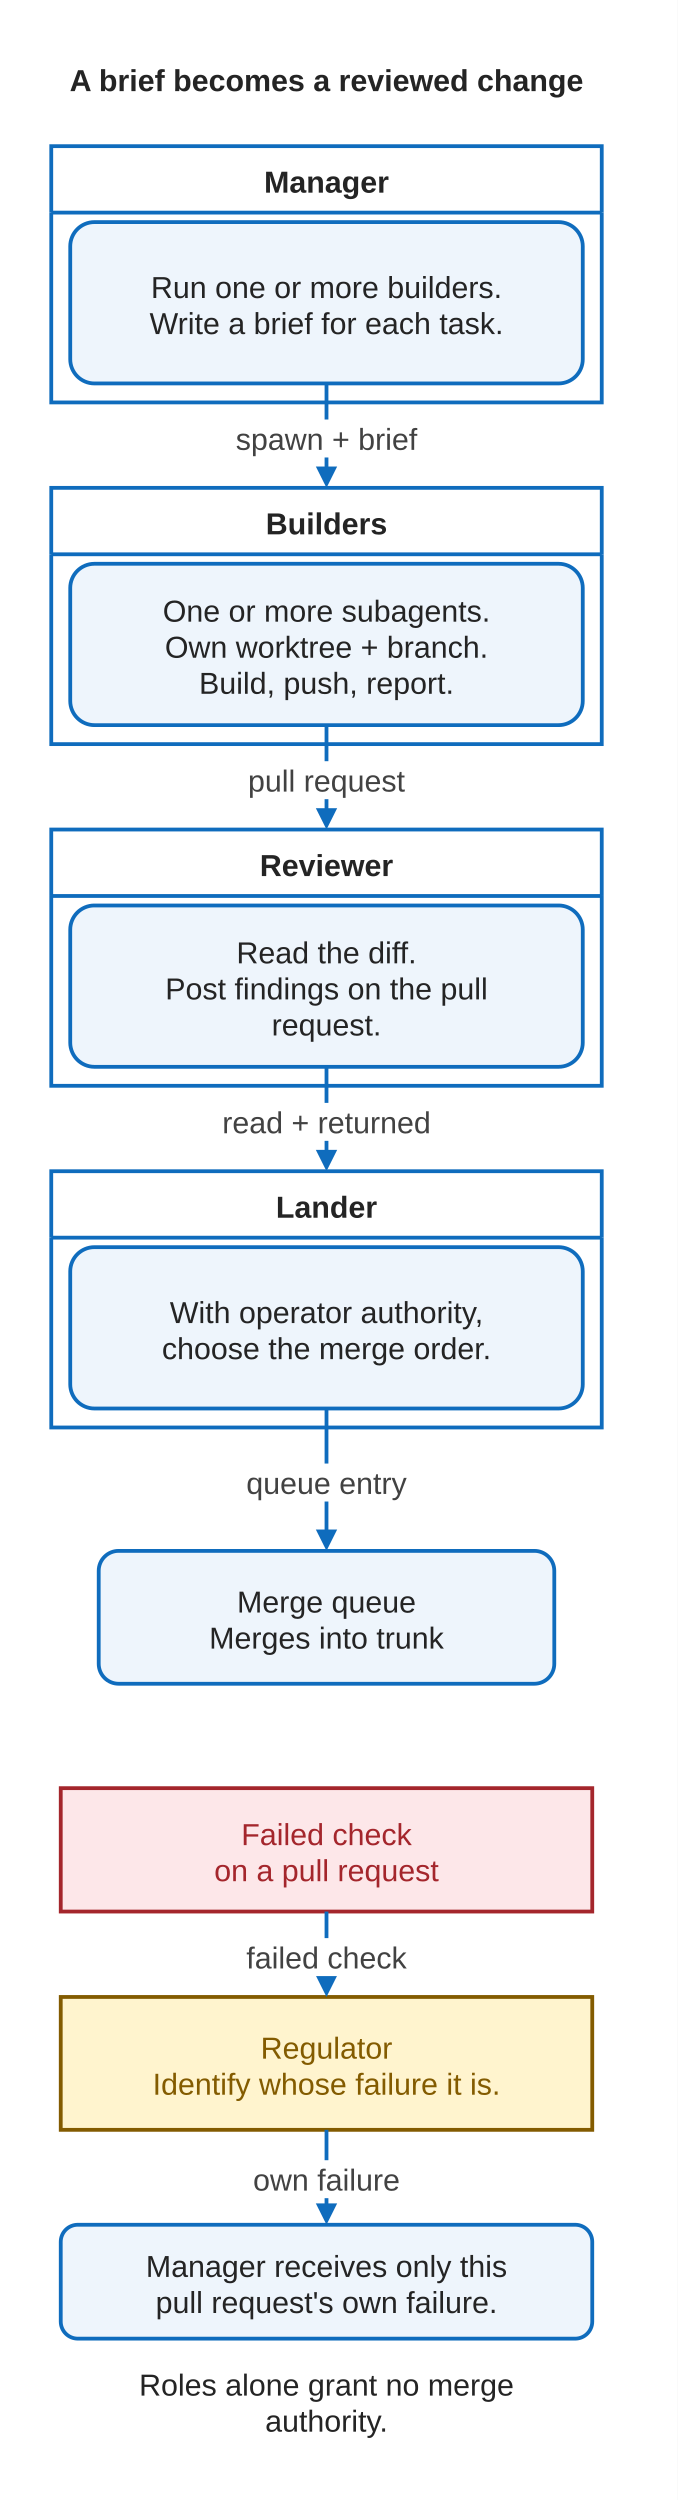
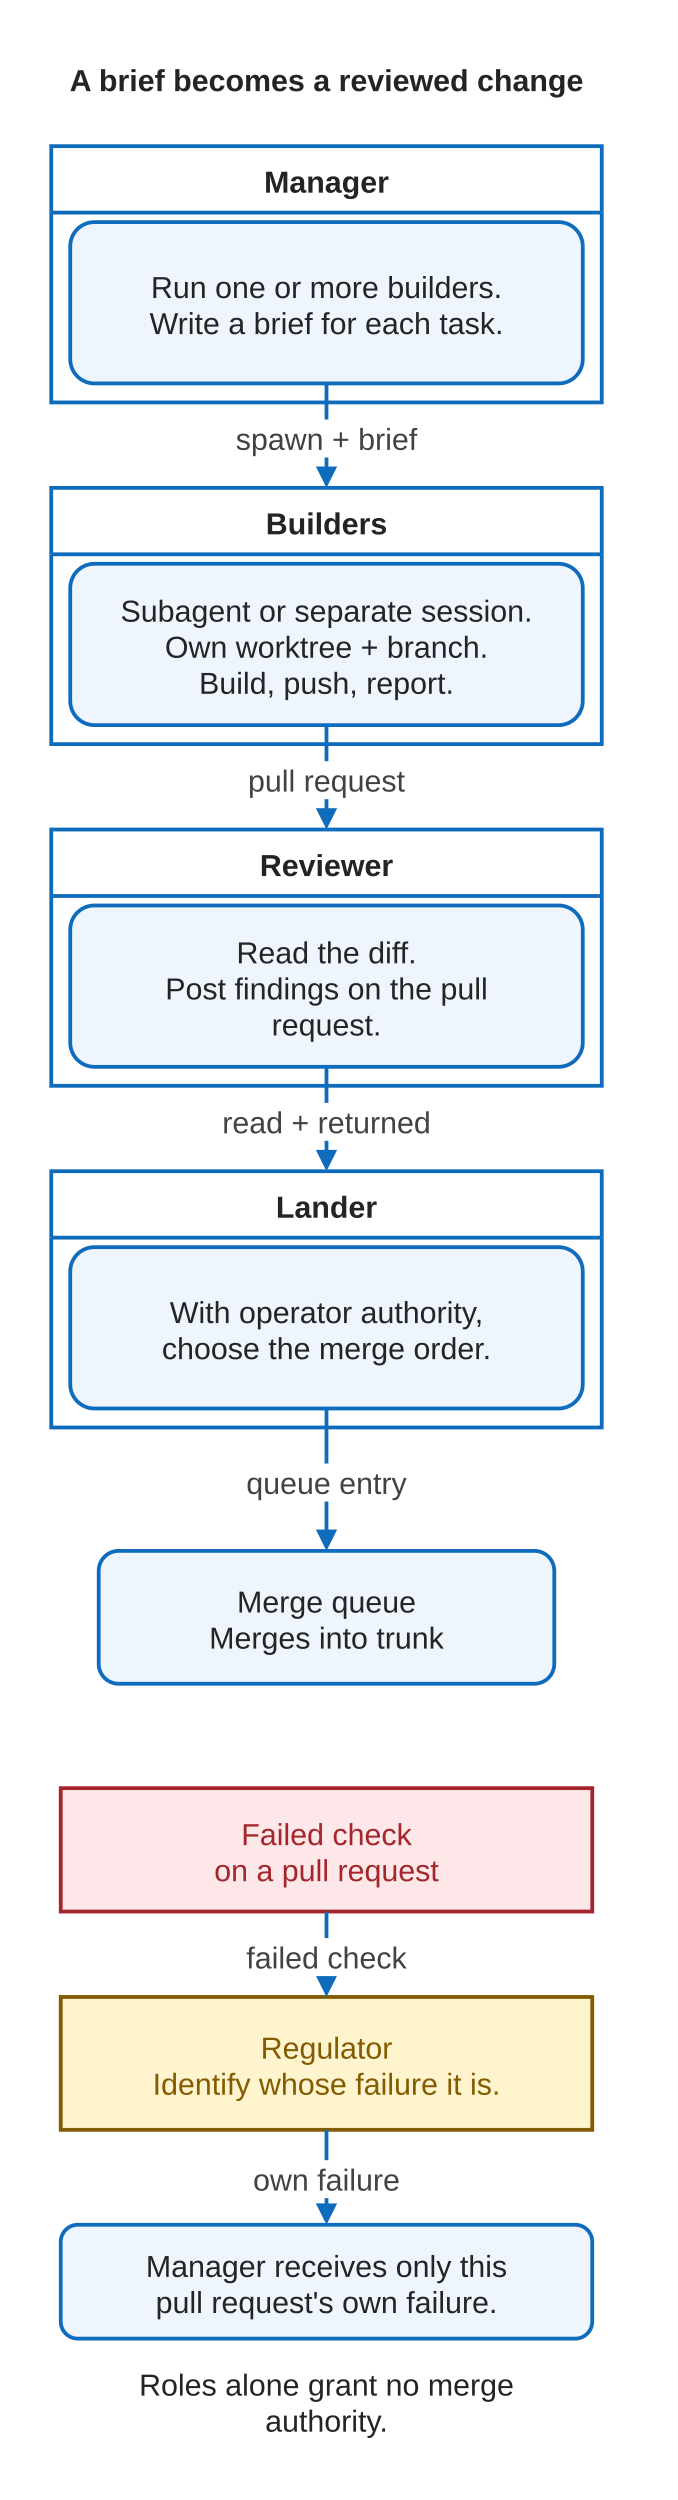
- <svg xmlns="http://www.w3.org/2000/svg" style="background: #ffffff; background-color: #ffffff; color-scheme: light;" version="1.1" width="357px" height="1317px" viewBox="0 0 357 1317" content="&lt;mxfile host=&quot;Electron&quot;&gt;&#10;  &lt;diagram name=&quot;Mobile&quot; id=&quot;Mobile&quot;&gt;&#10;    &lt;mxGraphModel dx=&quot;-184&quot; dy=&quot;-332&quot; grid=&quot;0&quot; gridSize=&quot;10&quot; guides=&quot;1&quot; tooltips=&quot;1&quot; connect=&quot;1&quot; arrows=&quot;1&quot; fold=&quot;0&quot; page=&quot;0&quot; pageScale=&quot;1&quot; pageWidth=&quot;320&quot; pageHeight=&quot;1280&quot; background=&quot;#ffffff&quot; math=&quot;0&quot; shadow=&quot;0&quot;&gt;&#10;      &lt;root&gt;&#10;        &lt;mxCell id=&quot;0&quot; /&gt;&#10;        &lt;mxCell id=&quot;1&quot; parent=&quot;0&quot; /&gt;&#10;        &lt;mxCell id=&quot;canvas&quot; parent=&quot;1&quot; style=&quot;html=0;fontFamily=Segoe UI,Arial,sans-serif;fontSize=16;fontColor=#242424;strokeColor=#0f6cbd;strokeWidth=2;fillColor=#eef5fc;spacing=10;fillColor=#ffffff;strokeColor=none;fontFamily=Segoe UI,Arial,sans-serif;fontSize=16;&quot; value=&quot;&quot; vertex=&quot;1&quot;&gt;&#10;          &lt;mxGeometry height=&quot;1280&quot; width=&quot;320&quot; as=&quot;geometry&quot; /&gt;&#10;        &lt;/mxCell&gt;&#10;        &lt;mxCell id=&quot;title&quot; parent=&quot;1&quot; style=&quot;html=0;fontFamily=Segoe UI,Arial,sans-serif;fontSize=16;fontColor=#242424;strokeColor=#0f6cbd;strokeWidth=2;fillColor=#eef5fc;spacing=10;fillColor=none;strokeColor=none;spacing=0;fontStyle=1;fontFamily=Segoe UI,Arial,sans-serif;fontSize=16;&quot; value=&quot;A brief becomes a reviewed change&quot; vertex=&quot;1&quot;&gt;&#10;          &lt;mxGeometry height=&quot;42&quot; width=&quot;300&quot; x=&quot;10&quot; y=&quot;8&quot; as=&quot;geometry&quot; /&gt;&#10;        &lt;/mxCell&gt;&#10;        &lt;mxCell id=&quot;lane0&quot; parent=&quot;1&quot; style=&quot;html=0;fontFamily=Segoe UI,Arial,sans-serif;fontSize=16;fontColor=#242424;strokeColor=#0f6cbd;strokeWidth=2;fillColor=#eef5fc;spacing=10;swimlane;startSize=35;container=1;fillColor=#ffffff;fontFamily=Segoe UI,Arial,sans-serif;fontSize=16;&quot; value=&quot;Manager&quot; vertex=&quot;1&quot;&gt;&#10;          &lt;mxGeometry height=&quot;135&quot; width=&quot;290&quot; x=&quot;15&quot; y=&quot;65&quot; as=&quot;geometry&quot; /&gt;&#10;        &lt;/mxCell&gt;&#10;        &lt;mxCell id=&quot;role0&quot; parent=&quot;lane0&quot; style=&quot;html=0;fontFamily=Segoe UI,Arial,sans-serif;fontSize=16;fontColor=#242424;strokeColor=#0f6cbd;strokeWidth=2;fillColor=#eef5fc;spacing=10;rounded=1;fontFamily=Segoe UI,Arial,sans-serif;fontSize=16;&quot; value=&quot;Run one or more builders.&amp;#xa;Write a brief for each task.&quot; vertex=&quot;1&quot;&gt;&#10;          &lt;mxGeometry height=&quot;85&quot; width=&quot;270&quot; x=&quot;10&quot; y=&quot;40&quot; as=&quot;geometry&quot; /&gt;&#10;        &lt;/mxCell&gt;&#10;        &lt;mxCell id=&quot;lane1&quot; parent=&quot;1&quot; style=&quot;html=0;fontFamily=Segoe UI,Arial,sans-serif;fontSize=16;fontColor=#242424;strokeColor=#0f6cbd;strokeWidth=2;fillColor=#eef5fc;spacing=10;swimlane;startSize=35;container=1;fillColor=#ffffff;fontFamily=Segoe UI,Arial,sans-serif;fontSize=16;&quot; value=&quot;Builders&quot; vertex=&quot;1&quot;&gt;&#10;          &lt;mxGeometry height=&quot;135&quot; width=&quot;290&quot; x=&quot;15&quot; y=&quot;245&quot; as=&quot;geometry&quot; /&gt;&#10;        &lt;/mxCell&gt;&#10;        &lt;mxCell id=&quot;role1&quot; parent=&quot;lane1&quot; style=&quot;html=0;fontFamily=Segoe UI,Arial,sans-serif;fontSize=16;fontColor=#242424;strokeColor=#0f6cbd;strokeWidth=2;fillColor=#eef5fc;spacing=10;rounded=1;fontFamily=Segoe UI,Arial,sans-serif;fontSize=16;&quot; value=&quot;One or more subagents.&amp;#xa;Own worktree + branch.&amp;#xa;Build, push, report.&quot; vertex=&quot;1&quot;&gt;&#10;          &lt;mxGeometry height=&quot;85&quot; width=&quot;270&quot; x=&quot;10&quot; y=&quot;40&quot; as=&quot;geometry&quot; /&gt;&#10;        &lt;/mxCell&gt;&#10;        &lt;mxCell id=&quot;handoff1&quot; edge=&quot;1&quot; parent=&quot;1&quot; source=&quot;role0&quot; style=&quot;edgeStyle=orthogonalEdgeStyle;rounded=0;html=0;fontFamily=Segoe UI,Arial,sans-serif;fontSize=16;fontColor=#424242;labelBackgroundColor=#ffffff;strokeColor=#0f6cbd;strokeWidth=2;endArrow=block;endFill=1;&quot; target=&quot;lane1&quot; value=&quot;spawn + brief&quot;&gt;&#10;          &lt;mxGeometry relative=&quot;1&quot; as=&quot;geometry&quot; /&gt;&#10;        &lt;/mxCell&gt;&#10;        &lt;mxCell id=&quot;lane2&quot; parent=&quot;1&quot; style=&quot;html=0;fontFamily=Segoe UI,Arial,sans-serif;fontSize=16;fontColor=#242424;strokeColor=#0f6cbd;strokeWidth=2;fillColor=#eef5fc;spacing=10;swimlane;startSize=35;container=1;fillColor=#ffffff;fontFamily=Segoe UI,Arial,sans-serif;fontSize=16;&quot; value=&quot;Reviewer&quot; vertex=&quot;1&quot;&gt;&#10;          &lt;mxGeometry height=&quot;135&quot; width=&quot;290&quot; x=&quot;15&quot; y=&quot;425&quot; as=&quot;geometry&quot; /&gt;&#10;        &lt;/mxCell&gt;&#10;        &lt;mxCell id=&quot;role2&quot; parent=&quot;lane2&quot; style=&quot;html=0;fontFamily=Segoe UI,Arial,sans-serif;fontSize=16;fontColor=#242424;strokeColor=#0f6cbd;strokeWidth=2;fillColor=#eef5fc;spacing=10;rounded=1;fontFamily=Segoe UI,Arial,sans-serif;fontSize=16;&quot; value=&quot;Read the diff.&amp;#xa;Post findings on the pull&amp;#xa;request.&quot; vertex=&quot;1&quot;&gt;&#10;          &lt;mxGeometry height=&quot;85&quot; width=&quot;270&quot; x=&quot;10&quot; y=&quot;40&quot; as=&quot;geometry&quot; /&gt;&#10;        &lt;/mxCell&gt;&#10;        &lt;mxCell id=&quot;handoff2&quot; edge=&quot;1&quot; parent=&quot;1&quot; source=&quot;role1&quot; style=&quot;edgeStyle=orthogonalEdgeStyle;rounded=0;html=0;fontFamily=Segoe UI,Arial,sans-serif;fontSize=16;fontColor=#424242;labelBackgroundColor=#ffffff;strokeColor=#0f6cbd;strokeWidth=2;endArrow=block;endFill=1;&quot; target=&quot;lane2&quot; value=&quot;pull request&quot;&gt;&#10;          &lt;mxGeometry relative=&quot;1&quot; as=&quot;geometry&quot; /&gt;&#10;        &lt;/mxCell&gt;&#10;        &lt;mxCell id=&quot;lane3&quot; parent=&quot;1&quot; style=&quot;html=0;fontFamily=Segoe UI,Arial,sans-serif;fontSize=16;fontColor=#242424;strokeColor=#0f6cbd;strokeWidth=2;fillColor=#eef5fc;spacing=10;swimlane;startSize=35;container=1;fillColor=#ffffff;fontFamily=Segoe UI,Arial,sans-serif;fontSize=16;&quot; value=&quot;Lander&quot; vertex=&quot;1&quot;&gt;&#10;          &lt;mxGeometry height=&quot;135&quot; width=&quot;290&quot; x=&quot;15&quot; y=&quot;605&quot; as=&quot;geometry&quot; /&gt;&#10;        &lt;/mxCell&gt;&#10;        &lt;mxCell id=&quot;role3&quot; parent=&quot;lane3&quot; style=&quot;html=0;fontFamily=Segoe UI,Arial,sans-serif;fontSize=16;fontColor=#242424;strokeColor=#0f6cbd;strokeWidth=2;fillColor=#eef5fc;spacing=10;rounded=1;fontFamily=Segoe UI,Arial,sans-serif;fontSize=16;&quot; value=&quot;With operator authority,&amp;#xa;choose the merge order.&quot; vertex=&quot;1&quot;&gt;&#10;          &lt;mxGeometry height=&quot;85&quot; width=&quot;270&quot; x=&quot;10&quot; y=&quot;40&quot; as=&quot;geometry&quot; /&gt;&#10;        &lt;/mxCell&gt;&#10;        &lt;mxCell id=&quot;handoff3&quot; edge=&quot;1&quot; parent=&quot;1&quot; source=&quot;role2&quot; style=&quot;edgeStyle=orthogonalEdgeStyle;rounded=0;html=0;fontFamily=Segoe UI,Arial,sans-serif;fontSize=16;fontColor=#424242;labelBackgroundColor=#ffffff;strokeColor=#0f6cbd;strokeWidth=2;endArrow=block;endFill=1;&quot; target=&quot;lane3&quot; value=&quot;read + returned&quot;&gt;&#10;          &lt;mxGeometry relative=&quot;1&quot; as=&quot;geometry&quot; /&gt;&#10;        &lt;/mxCell&gt;&#10;        &lt;mxCell id=&quot;queue&quot; parent=&quot;1&quot; style=&quot;html=0;fontFamily=Segoe UI,Arial,sans-serif;fontSize=16;fontColor=#242424;strokeColor=#0f6cbd;strokeWidth=2;fillColor=#eef5fc;spacing=10;rounded=1;fontFamily=Segoe UI,Arial,sans-serif;fontSize=16;&quot; value=&quot;Merge queue&amp;#xa;Merges into trunk&quot; vertex=&quot;1&quot;&gt;&#10;          &lt;mxGeometry height=&quot;70&quot; width=&quot;240&quot; x=&quot;40&quot; y=&quot;805&quot; as=&quot;geometry&quot; /&gt;&#10;        &lt;/mxCell&gt;&#10;        &lt;mxCell id=&quot;qe&quot; edge=&quot;1&quot; parent=&quot;1&quot; source=&quot;role3&quot; style=&quot;edgeStyle=orthogonalEdgeStyle;rounded=0;html=0;fontFamily=Segoe UI,Arial,sans-serif;fontSize=16;fontColor=#424242;labelBackgroundColor=#ffffff;strokeColor=#0f6cbd;strokeWidth=2;endArrow=block;endFill=1;&quot; target=&quot;queue&quot; value=&quot;queue entry&quot;&gt;&#10;          &lt;mxGeometry relative=&quot;1&quot; as=&quot;geometry&quot; /&gt;&#10;        &lt;/mxCell&gt;&#10;        &lt;mxCell id=&quot;failed&quot; parent=&quot;1&quot; style=&quot;html=0;fontFamily=Segoe UI,Arial,sans-serif;fontSize=16;fontColor=#242424;strokeColor=#0f6cbd;strokeWidth=2;fillColor=#eef5fc;spacing=10;fillColor=#fde7e9;strokeColor=#a4262c;fontColor=#a4262c;fontFamily=Segoe UI,Arial,sans-serif;fontSize=16;&quot; value=&quot;Failed check&amp;#xa;on a pull request&quot; vertex=&quot;1&quot;&gt;&#10;          &lt;mxGeometry height=&quot;65&quot; width=&quot;280&quot; x=&quot;20&quot; y=&quot;930&quot; as=&quot;geometry&quot; /&gt;&#10;        &lt;/mxCell&gt;&#10;        &lt;mxCell id=&quot;reg&quot; parent=&quot;1&quot; style=&quot;html=0;fontFamily=Segoe UI,Arial,sans-serif;fontSize=16;fontColor=#242424;strokeColor=#0f6cbd;strokeWidth=2;fillColor=#eef5fc;spacing=10;fillColor=#fff4ce;strokeColor=#835b00;fontColor=#835b00;fontFamily=Segoe UI,Arial,sans-serif;fontSize=16;&quot; value=&quot;Regulator&amp;#xa;Identify whose failure it is.&quot; vertex=&quot;1&quot;&gt;&#10;          &lt;mxGeometry height=&quot;70&quot; width=&quot;280&quot; x=&quot;20&quot; y=&quot;1040&quot; as=&quot;geometry&quot; /&gt;&#10;        &lt;/mxCell&gt;&#10;        &lt;mxCell id=&quot;fe&quot; edge=&quot;1&quot; parent=&quot;1&quot; source=&quot;failed&quot; style=&quot;edgeStyle=orthogonalEdgeStyle;rounded=0;html=0;fontFamily=Segoe UI,Arial,sans-serif;fontSize=16;fontColor=#424242;labelBackgroundColor=#ffffff;strokeColor=#0f6cbd;strokeWidth=2;endArrow=block;endFill=1;&quot; target=&quot;reg&quot; value=&quot;failed check&quot;&gt;&#10;          &lt;mxGeometry relative=&quot;1&quot; as=&quot;geometry&quot; /&gt;&#10;        &lt;/mxCell&gt;&#10;        &lt;mxCell id=&quot;back&quot; parent=&quot;1&quot; style=&quot;html=0;fontFamily=Segoe UI,Arial,sans-serif;fontSize=16;fontColor=#242424;strokeColor=#0f6cbd;strokeWidth=2;fillColor=#eef5fc;spacing=10;rounded=1;fontFamily=Segoe UI,Arial,sans-serif;fontSize=16;&quot; value=&quot;Manager receives only this&amp;#xa;pull request&amp;#39;s own failure.&quot; vertex=&quot;1&quot;&gt;&#10;          &lt;mxGeometry height=&quot;60&quot; width=&quot;280&quot; x=&quot;20&quot; y=&quot;1160&quot; as=&quot;geometry&quot; /&gt;&#10;        &lt;/mxCell&gt;&#10;        &lt;mxCell id=&quot;be&quot; edge=&quot;1&quot; parent=&quot;1&quot; source=&quot;reg&quot; style=&quot;edgeStyle=orthogonalEdgeStyle;rounded=0;html=0;fontFamily=Segoe UI,Arial,sans-serif;fontSize=16;fontColor=#424242;labelBackgroundColor=#ffffff;strokeColor=#0f6cbd;strokeWidth=2;endArrow=block;endFill=1;&quot; target=&quot;back&quot; value=&quot;own failure&quot;&gt;&#10;          &lt;mxGeometry relative=&quot;1&quot; as=&quot;geometry&quot; /&gt;&#10;        &lt;/mxCell&gt;&#10;        &lt;mxCell id=&quot;note&quot; parent=&quot;1&quot; style=&quot;html=0;fontFamily=Segoe UI,Arial,sans-serif;fontSize=16;fontColor=#242424;strokeColor=#0f6cbd;strokeWidth=2;fillColor=#eef5fc;spacing=10;fillColor=none;strokeColor=none;spacing=0;fontFamily=Segoe UI,Arial,sans-serif;fontSize=16;&quot; value=&quot;Roles alone grant no merge&amp;#xa;authority.&quot; vertex=&quot;1&quot;&gt;&#10;          &lt;mxGeometry height=&quot;45&quot; width=&quot;300&quot; x=&quot;10&quot; y=&quot;1230&quot; as=&quot;geometry&quot; /&gt;&#10;        &lt;/mxCell&gt;&#10;      &lt;/root&gt;&#10;    &lt;/mxGraphModel&gt;&#10;  &lt;/diagram&gt;&#10;&lt;/mxfile&gt;&#10;">
+ <svg xmlns="http://www.w3.org/2000/svg" style="background: #ffffff; background-color: #ffffff; color-scheme: light;" version="1.1" width="357px" height="1317px" viewBox="0 0 357 1317" content="&lt;mxfile host=&quot;Electron&quot;&gt;&#10;  &lt;diagram name=&quot;Mobile&quot; id=&quot;Mobile&quot;&gt;&#10;    &lt;mxGraphModel dx=&quot;-184&quot; dy=&quot;-332&quot; grid=&quot;0&quot; gridSize=&quot;10&quot; guides=&quot;1&quot; tooltips=&quot;1&quot; connect=&quot;1&quot; arrows=&quot;1&quot; fold=&quot;0&quot; page=&quot;0&quot; pageScale=&quot;1&quot; pageWidth=&quot;320&quot; pageHeight=&quot;1280&quot; background=&quot;#ffffff&quot; math=&quot;0&quot; shadow=&quot;0&quot;&gt;&#10;      &lt;root&gt;&#10;        &lt;mxCell id=&quot;0&quot; /&gt;&#10;        &lt;mxCell id=&quot;1&quot; parent=&quot;0&quot; /&gt;&#10;        &lt;mxCell id=&quot;canvas&quot; parent=&quot;1&quot; style=&quot;html=0;fontFamily=Segoe UI,Arial,sans-serif;fontSize=16;fontColor=#242424;strokeColor=#0f6cbd;strokeWidth=2;fillColor=#eef5fc;spacing=10;fillColor=#ffffff;strokeColor=none;fontFamily=Segoe UI,Arial,sans-serif;fontSize=16;&quot; value=&quot;&quot; vertex=&quot;1&quot;&gt;&#10;          &lt;mxGeometry height=&quot;1280&quot; width=&quot;320&quot; as=&quot;geometry&quot; /&gt;&#10;        &lt;/mxCell&gt;&#10;        &lt;mxCell id=&quot;title&quot; parent=&quot;1&quot; style=&quot;html=0;fontFamily=Segoe UI,Arial,sans-serif;fontSize=16;fontColor=#242424;strokeColor=#0f6cbd;strokeWidth=2;fillColor=#eef5fc;spacing=10;fillColor=none;strokeColor=none;spacing=0;fontStyle=1;fontFamily=Segoe UI,Arial,sans-serif;fontSize=16;&quot; value=&quot;A brief becomes a reviewed change&quot; vertex=&quot;1&quot;&gt;&#10;          &lt;mxGeometry height=&quot;42&quot; width=&quot;300&quot; x=&quot;10&quot; y=&quot;8&quot; as=&quot;geometry&quot; /&gt;&#10;        &lt;/mxCell&gt;&#10;        &lt;mxCell id=&quot;lane0&quot; parent=&quot;1&quot; style=&quot;html=0;fontFamily=Segoe UI,Arial,sans-serif;fontSize=16;fontColor=#242424;strokeColor=#0f6cbd;strokeWidth=2;fillColor=#eef5fc;spacing=10;swimlane;startSize=35;container=1;fillColor=#ffffff;fontFamily=Segoe UI,Arial,sans-serif;fontSize=16;&quot; value=&quot;Manager&quot; vertex=&quot;1&quot;&gt;&#10;          &lt;mxGeometry height=&quot;135&quot; width=&quot;290&quot; x=&quot;15&quot; y=&quot;65&quot; as=&quot;geometry&quot; /&gt;&#10;        &lt;/mxCell&gt;&#10;        &lt;mxCell id=&quot;role0&quot; parent=&quot;lane0&quot; style=&quot;html=0;fontFamily=Segoe UI,Arial,sans-serif;fontSize=16;fontColor=#242424;strokeColor=#0f6cbd;strokeWidth=2;fillColor=#eef5fc;spacing=10;rounded=1;fontFamily=Segoe UI,Arial,sans-serif;fontSize=16;&quot; value=&quot;Run one or more builders.&amp;#xa;Write a brief for each task.&quot; vertex=&quot;1&quot;&gt;&#10;          &lt;mxGeometry height=&quot;85&quot; width=&quot;270&quot; x=&quot;10&quot; y=&quot;40&quot; as=&quot;geometry&quot; /&gt;&#10;        &lt;/mxCell&gt;&#10;        &lt;mxCell id=&quot;lane1&quot; parent=&quot;1&quot; style=&quot;html=0;fontFamily=Segoe UI,Arial,sans-serif;fontSize=16;fontColor=#242424;strokeColor=#0f6cbd;strokeWidth=2;fillColor=#eef5fc;spacing=10;swimlane;startSize=35;container=1;fillColor=#ffffff;fontFamily=Segoe UI,Arial,sans-serif;fontSize=16;&quot; value=&quot;Builders&quot; vertex=&quot;1&quot;&gt;&#10;          &lt;mxGeometry height=&quot;135&quot; width=&quot;290&quot; x=&quot;15&quot; y=&quot;245&quot; as=&quot;geometry&quot; /&gt;&#10;        &lt;/mxCell&gt;&#10;        &lt;mxCell id=&quot;role1&quot; parent=&quot;lane1&quot; style=&quot;html=0;fontFamily=Segoe UI,Arial,sans-serif;fontSize=16;fontColor=#242424;strokeColor=#0f6cbd;strokeWidth=2;fillColor=#eef5fc;spacing=10;rounded=1;fontFamily=Segoe UI,Arial,sans-serif;fontSize=16;&quot; value=&quot;Subagent or separate session.&amp;#xa;Own worktree + branch.&amp;#xa;Build, push, report.&quot; vertex=&quot;1&quot;&gt;&#10;          &lt;mxGeometry height=&quot;85&quot; width=&quot;270&quot; x=&quot;10&quot; y=&quot;40&quot; as=&quot;geometry&quot; /&gt;&#10;        &lt;/mxCell&gt;&#10;        &lt;mxCell id=&quot;handoff1&quot; edge=&quot;1&quot; parent=&quot;1&quot; source=&quot;role0&quot; style=&quot;edgeStyle=orthogonalEdgeStyle;rounded=0;html=0;fontFamily=Segoe UI,Arial,sans-serif;fontSize=16;fontColor=#424242;labelBackgroundColor=#ffffff;strokeColor=#0f6cbd;strokeWidth=2;endArrow=block;endFill=1;&quot; target=&quot;lane1&quot; value=&quot;spawn + brief&quot;&gt;&#10;          &lt;mxGeometry relative=&quot;1&quot; as=&quot;geometry&quot; /&gt;&#10;        &lt;/mxCell&gt;&#10;        &lt;mxCell id=&quot;lane2&quot; parent=&quot;1&quot; style=&quot;html=0;fontFamily=Segoe UI,Arial,sans-serif;fontSize=16;fontColor=#242424;strokeColor=#0f6cbd;strokeWidth=2;fillColor=#eef5fc;spacing=10;swimlane;startSize=35;container=1;fillColor=#ffffff;fontFamily=Segoe UI,Arial,sans-serif;fontSize=16;&quot; value=&quot;Reviewer&quot; vertex=&quot;1&quot;&gt;&#10;          &lt;mxGeometry height=&quot;135&quot; width=&quot;290&quot; x=&quot;15&quot; y=&quot;425&quot; as=&quot;geometry&quot; /&gt;&#10;        &lt;/mxCell&gt;&#10;        &lt;mxCell id=&quot;role2&quot; parent=&quot;lane2&quot; style=&quot;html=0;fontFamily=Segoe UI,Arial,sans-serif;fontSize=16;fontColor=#242424;strokeColor=#0f6cbd;strokeWidth=2;fillColor=#eef5fc;spacing=10;rounded=1;fontFamily=Segoe UI,Arial,sans-serif;fontSize=16;&quot; value=&quot;Read the diff.&amp;#xa;Post findings on the pull&amp;#xa;request.&quot; vertex=&quot;1&quot;&gt;&#10;          &lt;mxGeometry height=&quot;85&quot; width=&quot;270&quot; x=&quot;10&quot; y=&quot;40&quot; as=&quot;geometry&quot; /&gt;&#10;        &lt;/mxCell&gt;&#10;        &lt;mxCell id=&quot;handoff2&quot; edge=&quot;1&quot; parent=&quot;1&quot; source=&quot;role1&quot; style=&quot;edgeStyle=orthogonalEdgeStyle;rounded=0;html=0;fontFamily=Segoe UI,Arial,sans-serif;fontSize=16;fontColor=#424242;labelBackgroundColor=#ffffff;strokeColor=#0f6cbd;strokeWidth=2;endArrow=block;endFill=1;&quot; target=&quot;lane2&quot; value=&quot;pull request&quot;&gt;&#10;          &lt;mxGeometry relative=&quot;1&quot; as=&quot;geometry&quot; /&gt;&#10;        &lt;/mxCell&gt;&#10;        &lt;mxCell id=&quot;lane3&quot; parent=&quot;1&quot; style=&quot;html=0;fontFamily=Segoe UI,Arial,sans-serif;fontSize=16;fontColor=#242424;strokeColor=#0f6cbd;strokeWidth=2;fillColor=#eef5fc;spacing=10;swimlane;startSize=35;container=1;fillColor=#ffffff;fontFamily=Segoe UI,Arial,sans-serif;fontSize=16;&quot; value=&quot;Lander&quot; vertex=&quot;1&quot;&gt;&#10;          &lt;mxGeometry height=&quot;135&quot; width=&quot;290&quot; x=&quot;15&quot; y=&quot;605&quot; as=&quot;geometry&quot; /&gt;&#10;        &lt;/mxCell&gt;&#10;        &lt;mxCell id=&quot;role3&quot; parent=&quot;lane3&quot; style=&quot;html=0;fontFamily=Segoe UI,Arial,sans-serif;fontSize=16;fontColor=#242424;strokeColor=#0f6cbd;strokeWidth=2;fillColor=#eef5fc;spacing=10;rounded=1;fontFamily=Segoe UI,Arial,sans-serif;fontSize=16;&quot; value=&quot;With operator authority,&amp;#xa;choose the merge order.&quot; vertex=&quot;1&quot;&gt;&#10;          &lt;mxGeometry height=&quot;85&quot; width=&quot;270&quot; x=&quot;10&quot; y=&quot;40&quot; as=&quot;geometry&quot; /&gt;&#10;        &lt;/mxCell&gt;&#10;        &lt;mxCell id=&quot;handoff3&quot; edge=&quot;1&quot; parent=&quot;1&quot; source=&quot;role2&quot; style=&quot;edgeStyle=orthogonalEdgeStyle;rounded=0;html=0;fontFamily=Segoe UI,Arial,sans-serif;fontSize=16;fontColor=#424242;labelBackgroundColor=#ffffff;strokeColor=#0f6cbd;strokeWidth=2;endArrow=block;endFill=1;&quot; target=&quot;lane3&quot; value=&quot;read + returned&quot;&gt;&#10;          &lt;mxGeometry relative=&quot;1&quot; as=&quot;geometry&quot; /&gt;&#10;        &lt;/mxCell&gt;&#10;        &lt;mxCell id=&quot;queue&quot; parent=&quot;1&quot; style=&quot;html=0;fontFamily=Segoe UI,Arial,sans-serif;fontSize=16;fontColor=#242424;strokeColor=#0f6cbd;strokeWidth=2;fillColor=#eef5fc;spacing=10;rounded=1;fontFamily=Segoe UI,Arial,sans-serif;fontSize=16;&quot; value=&quot;Merge queue&amp;#xa;Merges into trunk&quot; vertex=&quot;1&quot;&gt;&#10;          &lt;mxGeometry height=&quot;70&quot; width=&quot;240&quot; x=&quot;40&quot; y=&quot;805&quot; as=&quot;geometry&quot; /&gt;&#10;        &lt;/mxCell&gt;&#10;        &lt;mxCell id=&quot;qe&quot; edge=&quot;1&quot; parent=&quot;1&quot; source=&quot;role3&quot; style=&quot;edgeStyle=orthogonalEdgeStyle;rounded=0;html=0;fontFamily=Segoe UI,Arial,sans-serif;fontSize=16;fontColor=#424242;labelBackgroundColor=#ffffff;strokeColor=#0f6cbd;strokeWidth=2;endArrow=block;endFill=1;&quot; target=&quot;queue&quot; value=&quot;queue entry&quot;&gt;&#10;          &lt;mxGeometry relative=&quot;1&quot; as=&quot;geometry&quot; /&gt;&#10;        &lt;/mxCell&gt;&#10;        &lt;mxCell id=&quot;failed&quot; parent=&quot;1&quot; style=&quot;html=0;fontFamily=Segoe UI,Arial,sans-serif;fontSize=16;fontColor=#242424;strokeColor=#0f6cbd;strokeWidth=2;fillColor=#eef5fc;spacing=10;fillColor=#fde7e9;strokeColor=#a4262c;fontColor=#a4262c;fontFamily=Segoe UI,Arial,sans-serif;fontSize=16;&quot; value=&quot;Failed check&amp;#xa;on a pull request&quot; vertex=&quot;1&quot;&gt;&#10;          &lt;mxGeometry height=&quot;65&quot; width=&quot;280&quot; x=&quot;20&quot; y=&quot;930&quot; as=&quot;geometry&quot; /&gt;&#10;        &lt;/mxCell&gt;&#10;        &lt;mxCell id=&quot;reg&quot; parent=&quot;1&quot; style=&quot;html=0;fontFamily=Segoe UI,Arial,sans-serif;fontSize=16;fontColor=#242424;strokeColor=#0f6cbd;strokeWidth=2;fillColor=#eef5fc;spacing=10;fillColor=#fff4ce;strokeColor=#835b00;fontColor=#835b00;fontFamily=Segoe UI,Arial,sans-serif;fontSize=16;&quot; value=&quot;Regulator&amp;#xa;Identify whose failure it is.&quot; vertex=&quot;1&quot;&gt;&#10;          &lt;mxGeometry height=&quot;70&quot; width=&quot;280&quot; x=&quot;20&quot; y=&quot;1040&quot; as=&quot;geometry&quot; /&gt;&#10;        &lt;/mxCell&gt;&#10;        &lt;mxCell id=&quot;fe&quot; edge=&quot;1&quot; parent=&quot;1&quot; source=&quot;failed&quot; style=&quot;edgeStyle=orthogonalEdgeStyle;rounded=0;html=0;fontFamily=Segoe UI,Arial,sans-serif;fontSize=16;fontColor=#424242;labelBackgroundColor=#ffffff;strokeColor=#0f6cbd;strokeWidth=2;endArrow=block;endFill=1;&quot; target=&quot;reg&quot; value=&quot;failed check&quot;&gt;&#10;          &lt;mxGeometry relative=&quot;1&quot; as=&quot;geometry&quot; /&gt;&#10;        &lt;/mxCell&gt;&#10;        &lt;mxCell id=&quot;back&quot; parent=&quot;1&quot; style=&quot;html=0;fontFamily=Segoe UI,Arial,sans-serif;fontSize=16;fontColor=#242424;strokeColor=#0f6cbd;strokeWidth=2;fillColor=#eef5fc;spacing=10;rounded=1;fontFamily=Segoe UI,Arial,sans-serif;fontSize=16;&quot; value=&quot;Manager receives only this&amp;#xa;pull request&amp;#39;s own failure.&quot; vertex=&quot;1&quot;&gt;&#10;          &lt;mxGeometry height=&quot;60&quot; width=&quot;280&quot; x=&quot;20&quot; y=&quot;1160&quot; as=&quot;geometry&quot; /&gt;&#10;        &lt;/mxCell&gt;&#10;        &lt;mxCell id=&quot;be&quot; edge=&quot;1&quot; parent=&quot;1&quot; source=&quot;reg&quot; style=&quot;edgeStyle=orthogonalEdgeStyle;rounded=0;html=0;fontFamily=Segoe UI,Arial,sans-serif;fontSize=16;fontColor=#424242;labelBackgroundColor=#ffffff;strokeColor=#0f6cbd;strokeWidth=2;endArrow=block;endFill=1;&quot; target=&quot;back&quot; value=&quot;own failure&quot;&gt;&#10;          &lt;mxGeometry relative=&quot;1&quot; as=&quot;geometry&quot; /&gt;&#10;        &lt;/mxCell&gt;&#10;        &lt;mxCell id=&quot;note&quot; parent=&quot;1&quot; style=&quot;html=0;fontFamily=Segoe UI,Arial,sans-serif;fontSize=16;fontColor=#242424;strokeColor=#0f6cbd;strokeWidth=2;fillColor=#eef5fc;spacing=10;fillColor=none;strokeColor=none;spacing=0;fontFamily=Segoe UI,Arial,sans-serif;fontSize=16;&quot; value=&quot;Roles alone grant no merge&amp;#xa;authority.&quot; vertex=&quot;1&quot;&gt;&#10;          &lt;mxGeometry height=&quot;45&quot; width=&quot;300&quot; x=&quot;10&quot; y=&quot;1230&quot; as=&quot;geometry&quot; /&gt;&#10;        &lt;/mxCell&gt;&#10;      &lt;/root&gt;&#10;    &lt;/mxGraphModel&gt;&#10;  &lt;/diagram&gt;&#10;&lt;/mxfile&gt;&#10;">
  <defs />
  <rect fill="#ffffff" width="100%" height="100%" x="0" y="0" style="fill: rgb(255, 255, 255);" />
  <g>
    <g data-cell-id="0">
      <g data-cell-id="1">
        <g data-cell-id="canvas">
          <g>
            <rect x="12" y="12" width="320" height="1280" fill="#ffffff" stroke="none" pointer-events="all" style="fill: rgb(255, 255, 255);" />
          </g>
        </g>
        <g data-cell-id="title">
          <g>
            <rect x="22" y="20" width="300" height="42" fill="none" stroke="none" pointer-events="all" />
          </g>
          <g>
            <g fill="#242424" font-family="'Segoe UI', Arial, sans-serif" font-weight="bold" text-anchor="middle" font-size="16px" style="fill: rgb(36, 36, 36);">
              <text x="172" y="48">A brief becomes a reviewed change</text>
            </g>
          </g>
        </g>
        <g data-cell-id="lane0">
          <g>
            <path d="M 27 112 L 27 77 L 317 77 L 317 112" fill="#ffffff" stroke="#0f6cbd" stroke-width="2" stroke-miterlimit="10" pointer-events="all" style="fill: rgb(255, 255, 255); stroke: rgb(15, 108, 189);" />
            <path d="M 27 112 L 27 212 L 317 212 L 317 112" fill="none" stroke="#0f6cbd" stroke-width="2" stroke-miterlimit="10" pointer-events="none" style="stroke: rgb(15, 108, 189);" />
            <path d="M 27 112 L 317 112" fill="none" stroke="#0f6cbd" stroke-width="2" stroke-miterlimit="10" pointer-events="none" style="stroke: rgb(15, 108, 189);" />
          </g>
          <g>
            <g fill="#242424" font-family="'Segoe UI', Arial, sans-serif" font-weight="bold" text-anchor="middle" font-size="16px" style="fill: rgb(36, 36, 36);">
              <text x="172" y="101.5">Manager</text>
            </g>
          </g>
          <g data-cell-id="role0">
            <g>
              <rect x="37" y="117" width="270" height="85" rx="12.75" ry="12.75" fill="#eef5fc" stroke="#0f6cbd" stroke-width="2" pointer-events="all" style="fill: rgb(238, 245, 252); stroke: rgb(15, 108, 189);" />
            </g>
            <g>
              <g fill="#242424" font-family="'Segoe UI', Arial, sans-serif" text-anchor="middle" font-size="16px" style="fill: rgb(36, 36, 36);">
                <text x="172" y="157">Run one or more builders.</text>
                <text x="172" y="176">Write a brief for each task.</text>
              </g>
            </g>
          </g>
        </g>
        <g data-cell-id="lane1">
          <g>
            <path d="M 27 292 L 27 257 L 317 257 L 317 292" fill="#ffffff" stroke="#0f6cbd" stroke-width="2" stroke-miterlimit="10" pointer-events="all" style="fill: rgb(255, 255, 255); stroke: rgb(15, 108, 189);" />
            <path d="M 27 292 L 27 392 L 317 392 L 317 292" fill="none" stroke="#0f6cbd" stroke-width="2" stroke-miterlimit="10" pointer-events="none" style="stroke: rgb(15, 108, 189);" />
            <path d="M 27 292 L 317 292" fill="none" stroke="#0f6cbd" stroke-width="2" stroke-miterlimit="10" pointer-events="none" style="stroke: rgb(15, 108, 189);" />
          </g>
          <g>
            <g fill="#242424" font-family="'Segoe UI', Arial, sans-serif" font-weight="bold" text-anchor="middle" font-size="16px" style="fill: rgb(36, 36, 36);">
              <text x="172" y="281.5">Builders</text>
            </g>
          </g>
          <g data-cell-id="role1">
            <g>
              <rect x="37" y="297" width="270" height="85" rx="12.75" ry="12.75" fill="#eef5fc" stroke="#0f6cbd" stroke-width="2" pointer-events="all" style="fill: rgb(238, 245, 252); stroke: rgb(15, 108, 189);" />
            </g>
            <g>
              <g fill="#242424" font-family="'Segoe UI', Arial, sans-serif" text-anchor="middle" font-size="16px" style="fill: rgb(36, 36, 36);">
-                 <text x="172" y="327.5">One or more subagents.</text>
+                 <text x="172" y="327.5">Subagent or separate session.</text>
                <text x="172" y="346.5">Own worktree + branch.</text>
                <text x="172" y="365.5">Build, push, report.</text>
              </g>
            </g>
          </g>
        </g>
        <g data-cell-id="handoff1">
          <g>
            <path d="M 172 202 L 172 246.76" fill="none" stroke="#0f6cbd" stroke-width="2" stroke-miterlimit="10" pointer-events="stroke" style="stroke: rgb(15, 108, 189);" />
            <path d="M 172 254.76 L 168 246.76 L 176 246.76 Z" fill="#0f6cbd" stroke="#0f6cbd" stroke-width="2" stroke-miterlimit="10" pointer-events="all" style="fill: rgb(15, 108, 189); stroke: rgb(15, 108, 189);" />
          </g>
          <g>
            <g fill="#424242" font-family="'Segoe UI', Arial, sans-serif" text-anchor="middle" font-size="16px" style="fill: rgb(66, 66, 66);">
              <rect fill="#ffffff" stroke="none" x="123" y="221" width="99" height="20" stroke-width="0" style="fill: rgb(255, 255, 255);" />
              <text x="172" y="237">spawn + brief</text>
            </g>
          </g>
        </g>
        <g data-cell-id="lane2">
          <g>
            <path d="M 27 472 L 27 437 L 317 437 L 317 472" fill="#ffffff" stroke="#0f6cbd" stroke-width="2" stroke-miterlimit="10" pointer-events="all" style="fill: rgb(255, 255, 255); stroke: rgb(15, 108, 189);" />
            <path d="M 27 472 L 27 572 L 317 572 L 317 472" fill="none" stroke="#0f6cbd" stroke-width="2" stroke-miterlimit="10" pointer-events="none" style="stroke: rgb(15, 108, 189);" />
            <path d="M 27 472 L 317 472" fill="none" stroke="#0f6cbd" stroke-width="2" stroke-miterlimit="10" pointer-events="none" style="stroke: rgb(15, 108, 189);" />
          </g>
          <g>
            <g fill="#242424" font-family="'Segoe UI', Arial, sans-serif" font-weight="bold" text-anchor="middle" font-size="16px" style="fill: rgb(36, 36, 36);">
              <text x="172" y="461.5">Reviewer</text>
            </g>
          </g>
          <g data-cell-id="role2">
            <g>
              <rect x="37" y="477" width="270" height="85" rx="12.75" ry="12.75" fill="#eef5fc" stroke="#0f6cbd" stroke-width="2" pointer-events="all" style="fill: rgb(238, 245, 252); stroke: rgb(15, 108, 189);" />
            </g>
            <g>
              <g fill="#242424" font-family="'Segoe UI', Arial, sans-serif" text-anchor="middle" font-size="16px" style="fill: rgb(36, 36, 36);">
                <text x="172" y="507.5">Read the diff.</text>
                <text x="172" y="526.5">Post findings on the pull</text>
                <text x="172" y="545.5">request.</text>
              </g>
            </g>
          </g>
        </g>
        <g data-cell-id="handoff2">
          <g>
            <path d="M 172 382 L 172 426.76" fill="none" stroke="#0f6cbd" stroke-width="2" stroke-miterlimit="10" pointer-events="stroke" style="stroke: rgb(15, 108, 189);" />
            <path d="M 172 434.76 L 168 426.76 L 176 426.76 Z" fill="#0f6cbd" stroke="#0f6cbd" stroke-width="2" stroke-miterlimit="10" pointer-events="all" style="fill: rgb(15, 108, 189); stroke: rgb(15, 108, 189);" />
          </g>
          <g>
            <g fill="#424242" font-family="'Segoe UI', Arial, sans-serif" text-anchor="middle" font-size="16px" style="fill: rgb(66, 66, 66);">
              <rect fill="#ffffff" stroke="none" x="130" y="401" width="86" height="20" stroke-width="0" style="fill: rgb(255, 255, 255);" />
              <text x="172" y="417">pull request</text>
            </g>
          </g>
        </g>
        <g data-cell-id="lane3">
          <g>
            <path d="M 27 652 L 27 617 L 317 617 L 317 652" fill="#ffffff" stroke="#0f6cbd" stroke-width="2" stroke-miterlimit="10" pointer-events="all" style="fill: rgb(255, 255, 255); stroke: rgb(15, 108, 189);" />
            <path d="M 27 652 L 27 752 L 317 752 L 317 652" fill="none" stroke="#0f6cbd" stroke-width="2" stroke-miterlimit="10" pointer-events="none" style="stroke: rgb(15, 108, 189);" />
            <path d="M 27 652 L 317 652" fill="none" stroke="#0f6cbd" stroke-width="2" stroke-miterlimit="10" pointer-events="none" style="stroke: rgb(15, 108, 189);" />
          </g>
          <g>
            <g fill="#242424" font-family="'Segoe UI', Arial, sans-serif" font-weight="bold" text-anchor="middle" font-size="16px" style="fill: rgb(36, 36, 36);">
              <text x="172" y="641.5">Lander</text>
            </g>
          </g>
          <g data-cell-id="role3">
            <g>
              <rect x="37" y="657" width="270" height="85" rx="12.75" ry="12.75" fill="#eef5fc" stroke="#0f6cbd" stroke-width="2" pointer-events="all" style="fill: rgb(238, 245, 252); stroke: rgb(15, 108, 189);" />
            </g>
            <g>
              <g fill="#242424" font-family="'Segoe UI', Arial, sans-serif" text-anchor="middle" font-size="16px" style="fill: rgb(36, 36, 36);">
                <text x="172" y="697">With operator authority,</text>
                <text x="172" y="716">choose the merge order.</text>
              </g>
            </g>
          </g>
        </g>
        <g data-cell-id="handoff3">
          <g>
            <path d="M 172 562 L 172 606.76" fill="none" stroke="#0f6cbd" stroke-width="2" stroke-miterlimit="10" pointer-events="stroke" style="stroke: rgb(15, 108, 189);" />
            <path d="M 172 614.76 L 168 606.76 L 176 606.76 Z" fill="#0f6cbd" stroke="#0f6cbd" stroke-width="2" stroke-miterlimit="10" pointer-events="all" style="fill: rgb(15, 108, 189); stroke: rgb(15, 108, 189);" />
          </g>
          <g>
            <g fill="#424242" font-family="'Segoe UI', Arial, sans-serif" text-anchor="middle" font-size="16px" style="fill: rgb(66, 66, 66);">
              <rect fill="#ffffff" stroke="none" x="116" y="581" width="114" height="20" stroke-width="0" style="fill: rgb(255, 255, 255);" />
              <text x="172" y="597">read + returned</text>
            </g>
          </g>
        </g>
        <g data-cell-id="queue">
          <g>
            <rect x="52" y="817" width="240" height="70" rx="10.5" ry="10.5" fill="#eef5fc" stroke="#0f6cbd" stroke-width="2" pointer-events="all" style="fill: rgb(238, 245, 252); stroke: rgb(15, 108, 189);" />
          </g>
          <g>
            <g fill="#242424" font-family="'Segoe UI', Arial, sans-serif" text-anchor="middle" font-size="16px" style="fill: rgb(36, 36, 36);">
              <text x="172" y="849.5">Merge queue</text>
              <text x="172" y="868.5">Merges into trunk</text>
            </g>
          </g>
        </g>
        <g data-cell-id="qe">
          <g>
            <path d="M 172 742 L 172 806.76" fill="none" stroke="#0f6cbd" stroke-width="2" stroke-miterlimit="10" pointer-events="stroke" style="stroke: rgb(15, 108, 189);" />
            <path d="M 172 814.76 L 168 806.76 L 176 806.76 Z" fill="#0f6cbd" stroke="#0f6cbd" stroke-width="2" stroke-miterlimit="10" pointer-events="all" style="fill: rgb(15, 108, 189); stroke: rgb(15, 108, 189);" />
          </g>
          <g>
            <g fill="#424242" font-family="'Segoe UI', Arial, sans-serif" text-anchor="middle" font-size="16px" style="fill: rgb(66, 66, 66);">
              <rect fill="#ffffff" stroke="none" x="129" y="771" width="87" height="20" stroke-width="0" style="fill: rgb(255, 255, 255);" />
              <text x="172" y="787">queue entry</text>
            </g>
          </g>
        </g>
        <g data-cell-id="failed">
          <g>
            <rect x="32" y="942" width="280" height="65" fill="#fde7e9" stroke="#a4262c" stroke-width="2" pointer-events="all" style="fill: rgb(253, 231, 233); stroke: rgb(164, 38, 44);" />
          </g>
          <g>
            <g fill="#a4262c" font-family="'Segoe UI', Arial, sans-serif" text-anchor="middle" font-size="16px" style="fill: rgb(164, 38, 44);">
              <text x="172" y="972">Failed check</text>
              <text x="172" y="991">on a pull request</text>
            </g>
          </g>
        </g>
        <g data-cell-id="reg">
          <g>
            <rect x="32" y="1052" width="280" height="70" fill="#fff4ce" stroke="#835b00" stroke-width="2" pointer-events="all" style="fill: rgb(255, 244, 206); stroke: rgb(131, 91, 0);" />
          </g>
          <g>
            <g fill="#835b00" font-family="'Segoe UI', Arial, sans-serif" text-anchor="middle" font-size="16px" style="fill: rgb(131, 91, 0);">
              <text x="172" y="1084.5">Regulator</text>
              <text x="172" y="1103.5">Identify whose failure it is.</text>
            </g>
          </g>
        </g>
        <g data-cell-id="fe">
          <g>
            <path d="M 172 1007 L 172 1041.76" fill="none" stroke="#0f6cbd" stroke-width="2" stroke-miterlimit="10" pointer-events="stroke" style="stroke: rgb(15, 108, 189);" />
            <path d="M 172 1049.76 L 168 1041.76 L 176 1041.76 Z" fill="#0f6cbd" stroke="#0f6cbd" stroke-width="2" stroke-miterlimit="10" pointer-events="all" style="fill: rgb(15, 108, 189); stroke: rgb(15, 108, 189);" />
          </g>
          <g>
            <g fill="#424242" font-family="'Segoe UI', Arial, sans-serif" text-anchor="middle" font-size="16px" style="fill: rgb(66, 66, 66);">
              <rect fill="#ffffff" stroke="none" x="130" y="1021" width="85" height="20" stroke-width="0" style="fill: rgb(255, 255, 255);" />
              <text x="172" y="1037">failed check</text>
            </g>
          </g>
        </g>
        <g data-cell-id="back">
          <g>
            <rect x="32" y="1172" width="280" height="60" rx="9" ry="9" fill="#eef5fc" stroke="#0f6cbd" stroke-width="2" pointer-events="all" style="fill: rgb(238, 245, 252); stroke: rgb(15, 108, 189);" />
          </g>
          <g>
            <g fill="#242424" font-family="'Segoe UI', Arial, sans-serif" text-anchor="middle" font-size="16px" style="fill: rgb(36, 36, 36);">
              <text x="172" y="1199.5">Manager receives only this</text>
              <text x="172" y="1218.5">pull request's own failure.</text>
            </g>
          </g>
        </g>
        <g data-cell-id="be">
          <g>
            <path d="M 172 1122 L 172 1161.76" fill="none" stroke="#0f6cbd" stroke-width="2" stroke-miterlimit="10" pointer-events="stroke" style="stroke: rgb(15, 108, 189);" />
            <path d="M 172 1169.76 L 168 1161.76 L 176 1161.76 Z" fill="#0f6cbd" stroke="#0f6cbd" stroke-width="2" stroke-miterlimit="10" pointer-events="all" style="fill: rgb(15, 108, 189); stroke: rgb(15, 108, 189);" />
          </g>
          <g>
            <g fill="#424242" font-family="'Segoe UI', Arial, sans-serif" text-anchor="middle" font-size="16px" style="fill: rgb(66, 66, 66);">
              <rect fill="#ffffff" stroke="none" x="133" y="1138" width="80" height="20" stroke-width="0" style="fill: rgb(255, 255, 255);" />
              <text x="172" y="1154">own failure</text>
            </g>
          </g>
        </g>
        <g data-cell-id="note">
          <g>
            <rect x="22" y="1242" width="300" height="45" fill="none" stroke="none" pointer-events="all" />
          </g>
          <g>
            <g fill="#242424" font-family="'Segoe UI', Arial, sans-serif" text-anchor="middle" font-size="16px" style="fill: rgb(36, 36, 36);">
              <text x="172" y="1262">Roles alone grant no merge</text>
              <text x="172" y="1281">authority.</text>
            </g>
          </g>
        </g>
      </g>
    </g>
  </g>
</svg>
